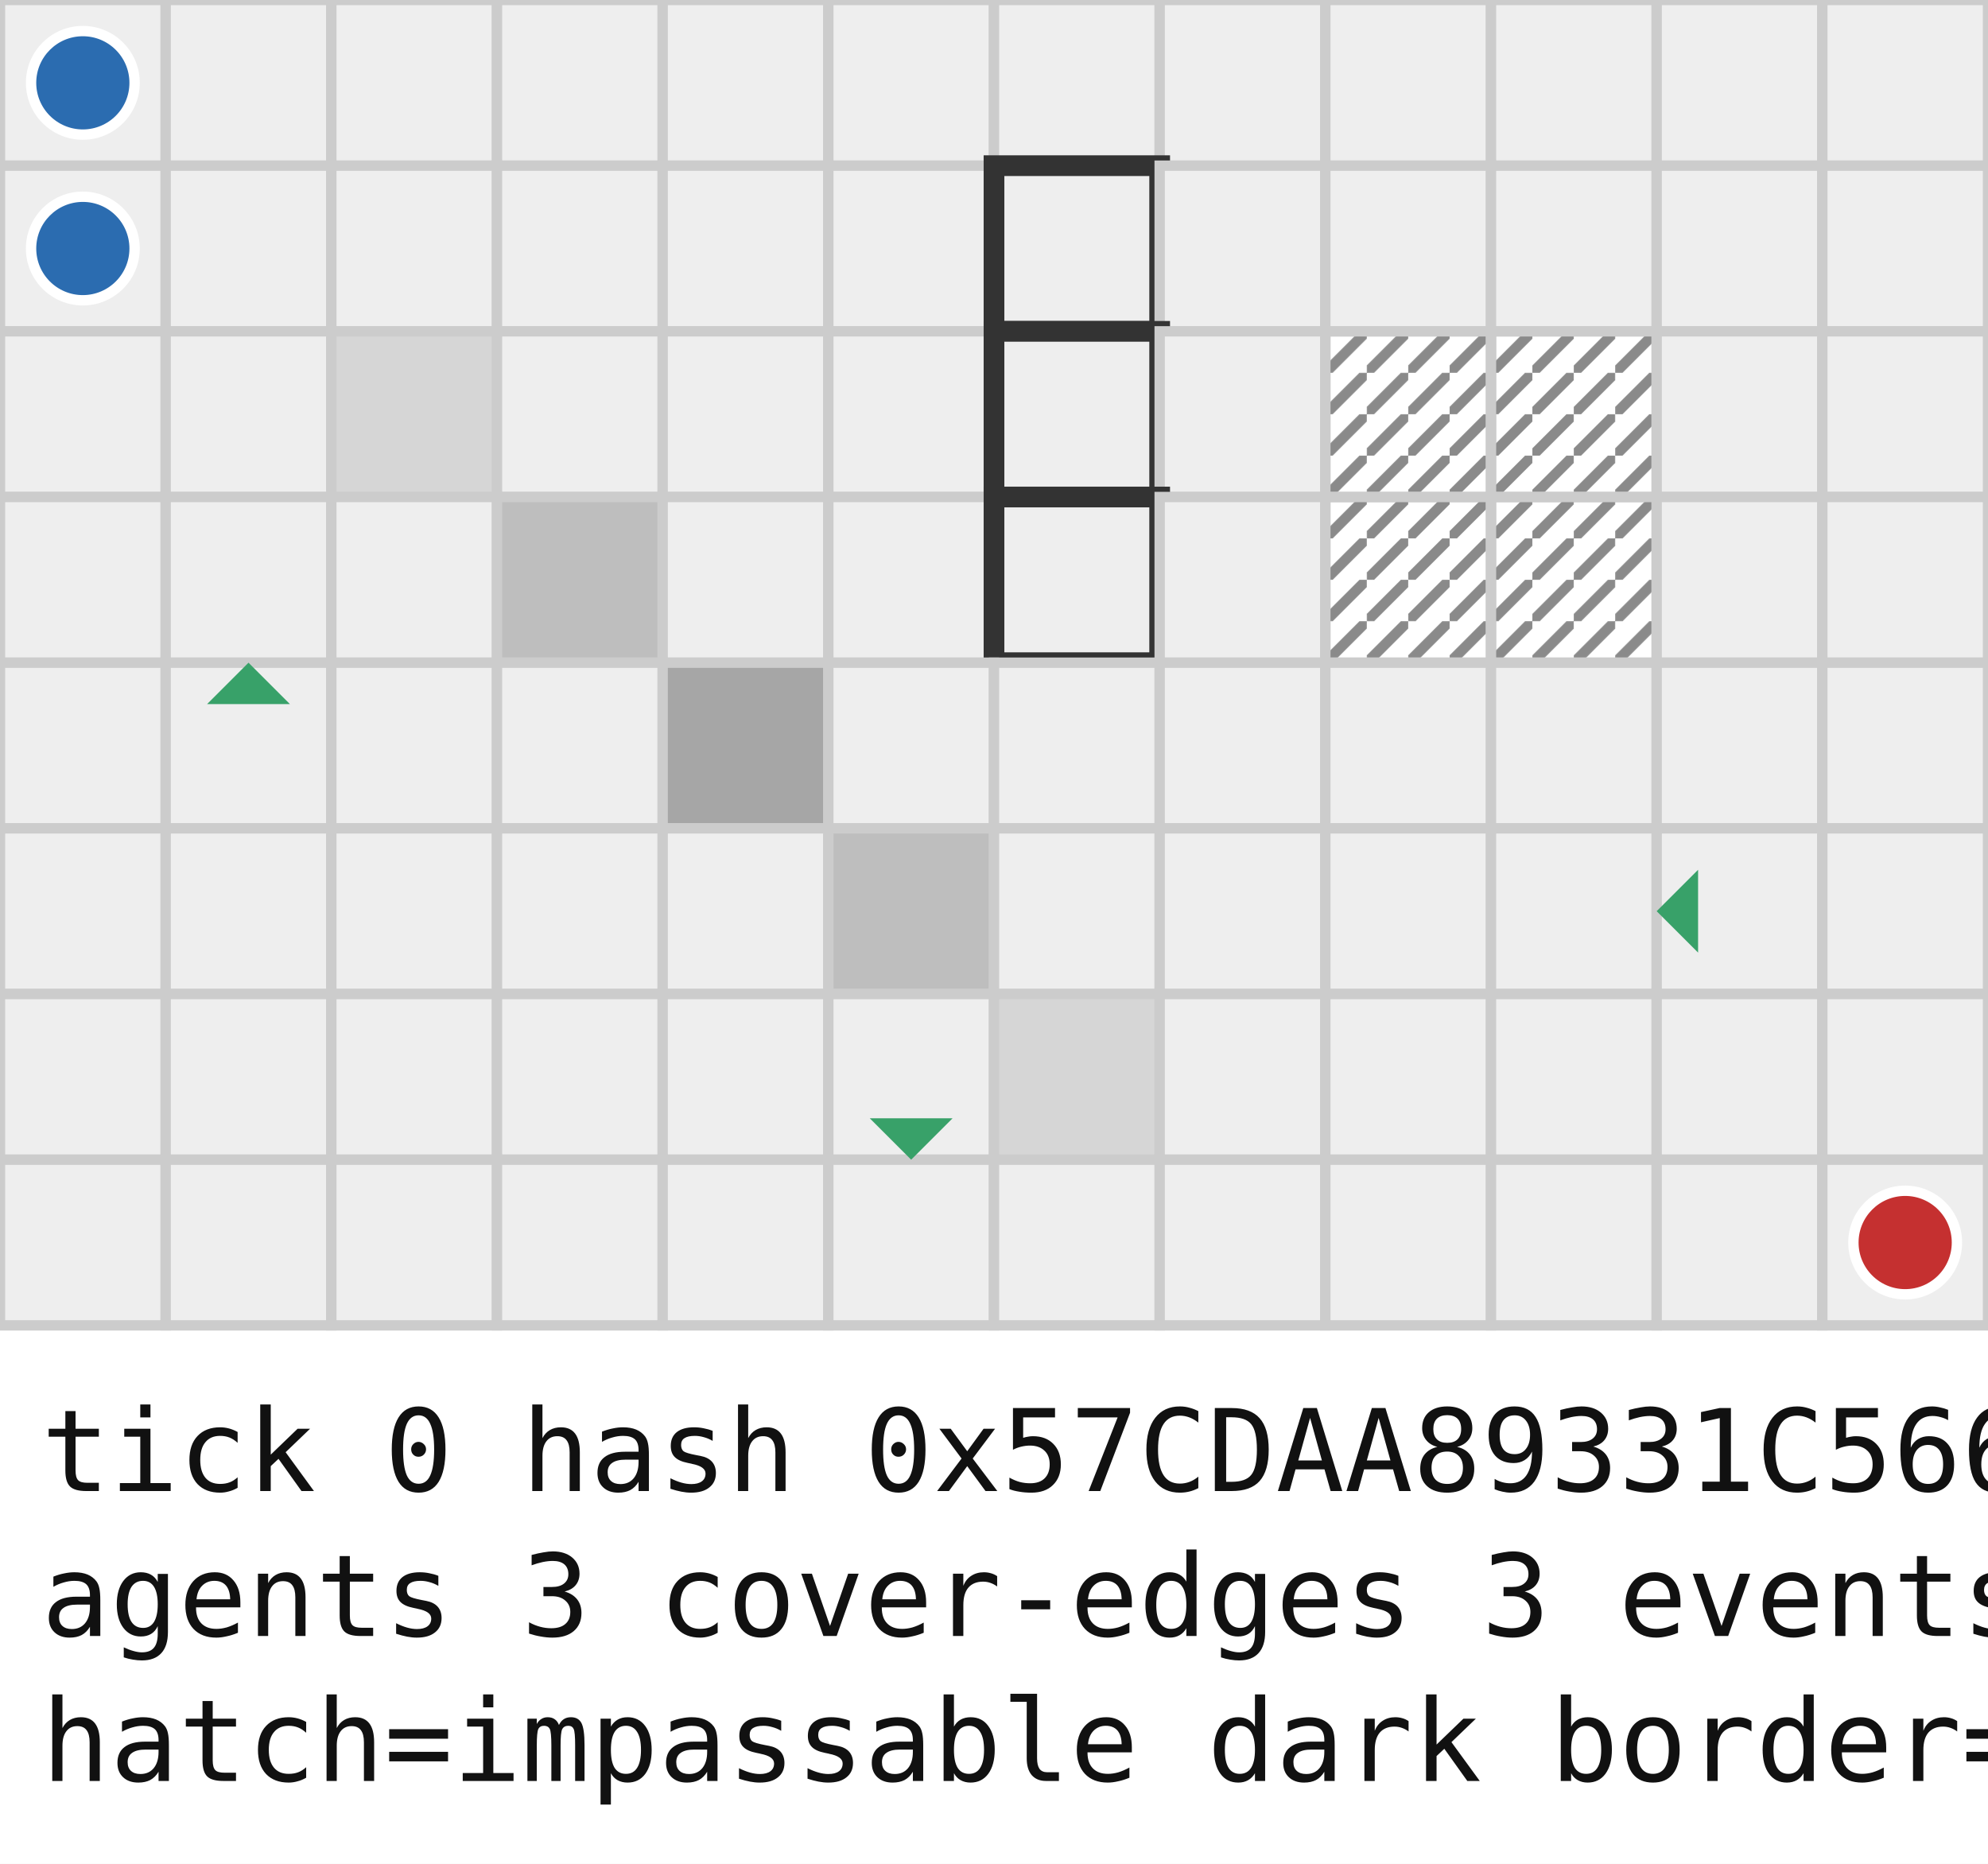
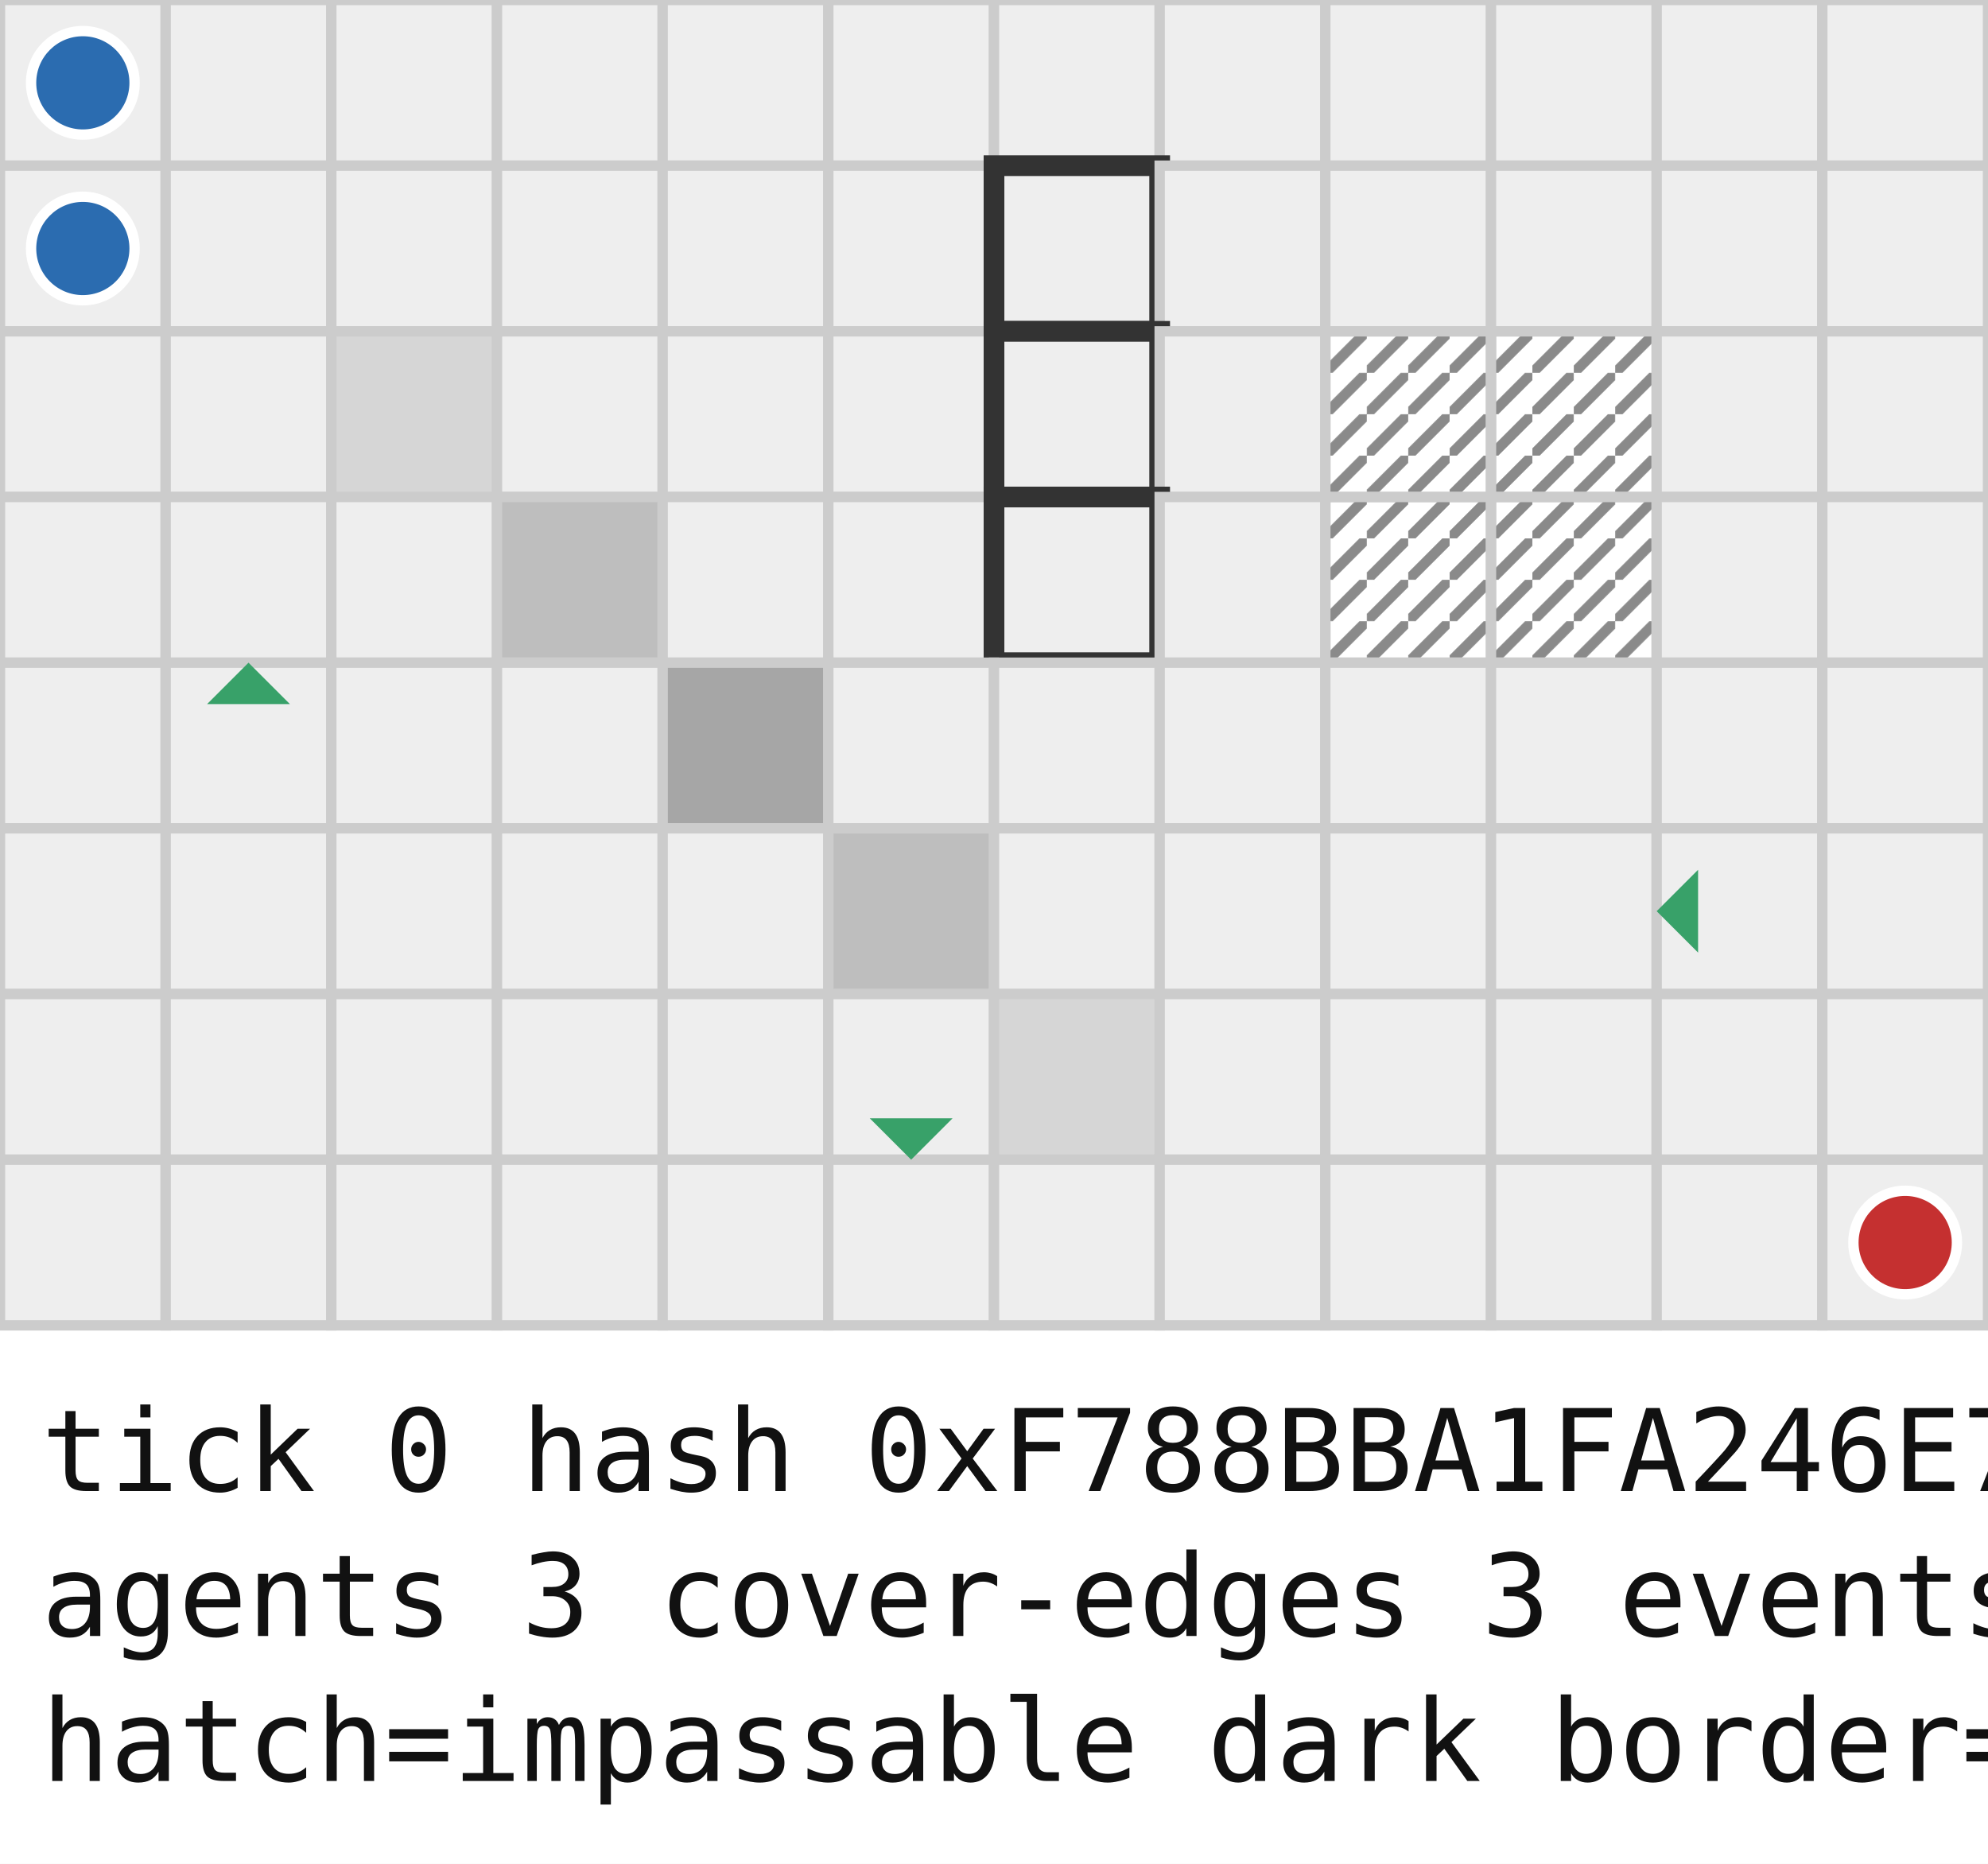
<svg xmlns="http://www.w3.org/2000/svg" width="192" height="180" viewBox="0 0 192 180">
  <defs>
    <pattern id="cw-hatch" width="4" height="4" patternUnits="userSpaceOnUse">
      <path d="M0,4 L4,0" stroke="#8a8a8a" stroke-width="1" />
    </pattern>
  </defs>
  <rect x="0" y="0" width="192" height="180" fill="#ffffff" />
  <rect x="0" y="0" width="16" height="16" fill="rgb(238,238,238)" stroke="#cccccc" stroke-width="1" />
  <rect x="16" y="0" width="16" height="16" fill="rgb(238,238,238)" stroke="#cccccc" stroke-width="1" />
  <rect x="32" y="0" width="16" height="16" fill="rgb(238,238,238)" stroke="#cccccc" stroke-width="1" />
  <rect x="48" y="0" width="16" height="16" fill="rgb(238,238,238)" stroke="#cccccc" stroke-width="1" />
  <rect x="64" y="0" width="16" height="16" fill="rgb(238,238,238)" stroke="#cccccc" stroke-width="1" />
  <rect x="80" y="0" width="16" height="16" fill="rgb(238,238,238)" stroke="#cccccc" stroke-width="1" />
  <rect x="96" y="0" width="16" height="16" fill="rgb(238,238,238)" stroke="#cccccc" stroke-width="1" />
  <rect x="112" y="0" width="16" height="16" fill="rgb(238,238,238)" stroke="#cccccc" stroke-width="1" />
  <rect x="128" y="0" width="16" height="16" fill="rgb(238,238,238)" stroke="#cccccc" stroke-width="1" />
  <rect x="144" y="0" width="16" height="16" fill="rgb(238,238,238)" stroke="#cccccc" stroke-width="1" />
  <rect x="160" y="0" width="16" height="16" fill="rgb(238,238,238)" stroke="#cccccc" stroke-width="1" />
  <rect x="176" y="0" width="16" height="16" fill="rgb(238,238,238)" stroke="#cccccc" stroke-width="1" />
  <rect x="0" y="16" width="16" height="16" fill="rgb(238,238,238)" stroke="#cccccc" stroke-width="1" />
  <rect x="16" y="16" width="16" height="16" fill="rgb(238,238,238)" stroke="#cccccc" stroke-width="1" />
  <rect x="32" y="16" width="16" height="16" fill="rgb(238,238,238)" stroke="#cccccc" stroke-width="1" />
  <rect x="48" y="16" width="16" height="16" fill="rgb(238,238,238)" stroke="#cccccc" stroke-width="1" />
  <rect x="64" y="16" width="16" height="16" fill="rgb(238,238,238)" stroke="#cccccc" stroke-width="1" />
  <rect x="80" y="16" width="16" height="16" fill="rgb(238,238,238)" stroke="#cccccc" stroke-width="1" />
  <rect x="96" y="16" width="16" height="16" fill="rgb(238,238,238)" stroke="#333333" stroke-width="2" />
  <rect x="112" y="16" width="16" height="16" fill="rgb(238,238,238)" stroke="#cccccc" stroke-width="1" />
  <rect x="128" y="16" width="16" height="16" fill="rgb(238,238,238)" stroke="#cccccc" stroke-width="1" />
  <rect x="144" y="16" width="16" height="16" fill="rgb(238,238,238)" stroke="#cccccc" stroke-width="1" />
  <rect x="160" y="16" width="16" height="16" fill="rgb(238,238,238)" stroke="#cccccc" stroke-width="1" />
  <rect x="176" y="16" width="16" height="16" fill="rgb(238,238,238)" stroke="#cccccc" stroke-width="1" />
  <rect x="0" y="32" width="16" height="16" fill="rgb(238,238,238)" stroke="#cccccc" stroke-width="1" />
  <rect x="16" y="32" width="16" height="16" fill="rgb(238,238,238)" stroke="#cccccc" stroke-width="1" />
  <rect x="32" y="32" width="16" height="16" fill="rgb(214,214,214)" stroke="#cccccc" stroke-width="1" />
  <rect x="48" y="32" width="16" height="16" fill="rgb(238,238,238)" stroke="#cccccc" stroke-width="1" />
  <rect x="64" y="32" width="16" height="16" fill="rgb(238,238,238)" stroke="#cccccc" stroke-width="1" />
  <rect x="80" y="32" width="16" height="16" fill="rgb(238,238,238)" stroke="#cccccc" stroke-width="1" />
  <rect x="96" y="32" width="16" height="16" fill="rgb(238,238,238)" stroke="#333333" stroke-width="2" />
  <rect x="112" y="32" width="16" height="16" fill="rgb(238,238,238)" stroke="#cccccc" stroke-width="1" />
  <rect x="128" y="32" width="16" height="16" fill="url(#cw-hatch)" stroke="#cccccc" stroke-width="1" />
  <rect x="144" y="32" width="16" height="16" fill="url(#cw-hatch)" stroke="#cccccc" stroke-width="1" />
  <rect x="160" y="32" width="16" height="16" fill="rgb(238,238,238)" stroke="#cccccc" stroke-width="1" />
  <rect x="176" y="32" width="16" height="16" fill="rgb(238,238,238)" stroke="#cccccc" stroke-width="1" />
  <rect x="0" y="48" width="16" height="16" fill="rgb(238,238,238)" stroke="#cccccc" stroke-width="1" />
  <rect x="16" y="48" width="16" height="16" fill="rgb(238,238,238)" stroke="#cccccc" stroke-width="1" />
  <rect x="32" y="48" width="16" height="16" fill="rgb(238,238,238)" stroke="#cccccc" stroke-width="1" />
  <rect x="48" y="48" width="16" height="16" fill="rgb(190,190,190)" stroke="#cccccc" stroke-width="1" />
  <rect x="64" y="48" width="16" height="16" fill="rgb(238,238,238)" stroke="#cccccc" stroke-width="1" />
  <rect x="80" y="48" width="16" height="16" fill="rgb(238,238,238)" stroke="#cccccc" stroke-width="1" />
  <rect x="96" y="48" width="16" height="16" fill="rgb(238,238,238)" stroke="#333333" stroke-width="2" />
  <rect x="112" y="48" width="16" height="16" fill="rgb(238,238,238)" stroke="#cccccc" stroke-width="1" />
  <rect x="128" y="48" width="16" height="16" fill="url(#cw-hatch)" stroke="#cccccc" stroke-width="1" />
  <rect x="144" y="48" width="16" height="16" fill="url(#cw-hatch)" stroke="#cccccc" stroke-width="1" />
  <rect x="160" y="48" width="16" height="16" fill="rgb(238,238,238)" stroke="#cccccc" stroke-width="1" />
  <rect x="176" y="48" width="16" height="16" fill="rgb(238,238,238)" stroke="#cccccc" stroke-width="1" />
  <rect x="0" y="64" width="16" height="16" fill="rgb(238,238,238)" stroke="#cccccc" stroke-width="1" />
  <rect x="16" y="64" width="16" height="16" fill="rgb(238,238,238)" stroke="#cccccc" stroke-width="1" />
  <rect x="32" y="64" width="16" height="16" fill="rgb(238,238,238)" stroke="#cccccc" stroke-width="1" />
  <rect x="48" y="64" width="16" height="16" fill="rgb(238,238,238)" stroke="#cccccc" stroke-width="1" />
  <rect x="64" y="64" width="16" height="16" fill="rgb(166,166,166)" stroke="#cccccc" stroke-width="1" />
  <rect x="80" y="64" width="16" height="16" fill="rgb(238,238,238)" stroke="#cccccc" stroke-width="1" />
  <rect x="96" y="64" width="16" height="16" fill="rgb(238,238,238)" stroke="#cccccc" stroke-width="1" />
  <rect x="112" y="64" width="16" height="16" fill="rgb(238,238,238)" stroke="#cccccc" stroke-width="1" />
  <rect x="128" y="64" width="16" height="16" fill="rgb(238,238,238)" stroke="#cccccc" stroke-width="1" />
  <rect x="144" y="64" width="16" height="16" fill="rgb(238,238,238)" stroke="#cccccc" stroke-width="1" />
  <rect x="160" y="64" width="16" height="16" fill="rgb(238,238,238)" stroke="#cccccc" stroke-width="1" />
  <rect x="176" y="64" width="16" height="16" fill="rgb(238,238,238)" stroke="#cccccc" stroke-width="1" />
  <rect x="0" y="80" width="16" height="16" fill="rgb(238,238,238)" stroke="#cccccc" stroke-width="1" />
  <rect x="16" y="80" width="16" height="16" fill="rgb(238,238,238)" stroke="#cccccc" stroke-width="1" />
  <rect x="32" y="80" width="16" height="16" fill="rgb(238,238,238)" stroke="#cccccc" stroke-width="1" />
  <rect x="48" y="80" width="16" height="16" fill="rgb(238,238,238)" stroke="#cccccc" stroke-width="1" />
  <rect x="64" y="80" width="16" height="16" fill="rgb(238,238,238)" stroke="#cccccc" stroke-width="1" />
  <rect x="80" y="80" width="16" height="16" fill="rgb(190,190,190)" stroke="#cccccc" stroke-width="1" />
  <rect x="96" y="80" width="16" height="16" fill="rgb(238,238,238)" stroke="#cccccc" stroke-width="1" />
  <rect x="112" y="80" width="16" height="16" fill="rgb(238,238,238)" stroke="#cccccc" stroke-width="1" />
  <rect x="128" y="80" width="16" height="16" fill="rgb(238,238,238)" stroke="#cccccc" stroke-width="1" />
  <rect x="144" y="80" width="16" height="16" fill="rgb(238,238,238)" stroke="#cccccc" stroke-width="1" />
  <rect x="160" y="80" width="16" height="16" fill="rgb(238,238,238)" stroke="#cccccc" stroke-width="1" />
  <rect x="176" y="80" width="16" height="16" fill="rgb(238,238,238)" stroke="#cccccc" stroke-width="1" />
  <rect x="0" y="96" width="16" height="16" fill="rgb(238,238,238)" stroke="#cccccc" stroke-width="1" />
  <rect x="16" y="96" width="16" height="16" fill="rgb(238,238,238)" stroke="#cccccc" stroke-width="1" />
  <rect x="32" y="96" width="16" height="16" fill="rgb(238,238,238)" stroke="#cccccc" stroke-width="1" />
  <rect x="48" y="96" width="16" height="16" fill="rgb(238,238,238)" stroke="#cccccc" stroke-width="1" />
  <rect x="64" y="96" width="16" height="16" fill="rgb(238,238,238)" stroke="#cccccc" stroke-width="1" />
  <rect x="80" y="96" width="16" height="16" fill="rgb(238,238,238)" stroke="#cccccc" stroke-width="1" />
  <rect x="96" y="96" width="16" height="16" fill="rgb(214,214,214)" stroke="#cccccc" stroke-width="1" />
  <rect x="112" y="96" width="16" height="16" fill="rgb(238,238,238)" stroke="#cccccc" stroke-width="1" />
  <rect x="128" y="96" width="16" height="16" fill="rgb(238,238,238)" stroke="#cccccc" stroke-width="1" />
  <rect x="144" y="96" width="16" height="16" fill="rgb(238,238,238)" stroke="#cccccc" stroke-width="1" />
  <rect x="160" y="96" width="16" height="16" fill="rgb(238,238,238)" stroke="#cccccc" stroke-width="1" />
  <rect x="176" y="96" width="16" height="16" fill="rgb(238,238,238)" stroke="#cccccc" stroke-width="1" />
  <rect x="0" y="112" width="16" height="16" fill="rgb(238,238,238)" stroke="#cccccc" stroke-width="1" />
  <rect x="16" y="112" width="16" height="16" fill="rgb(238,238,238)" stroke="#cccccc" stroke-width="1" />
  <rect x="32" y="112" width="16" height="16" fill="rgb(238,238,238)" stroke="#cccccc" stroke-width="1" />
  <rect x="48" y="112" width="16" height="16" fill="rgb(238,238,238)" stroke="#cccccc" stroke-width="1" />
  <rect x="64" y="112" width="16" height="16" fill="rgb(238,238,238)" stroke="#cccccc" stroke-width="1" />
  <rect x="80" y="112" width="16" height="16" fill="rgb(238,238,238)" stroke="#cccccc" stroke-width="1" />
  <rect x="96" y="112" width="16" height="16" fill="rgb(238,238,238)" stroke="#cccccc" stroke-width="1" />
  <rect x="112" y="112" width="16" height="16" fill="rgb(238,238,238)" stroke="#cccccc" stroke-width="1" />
  <rect x="128" y="112" width="16" height="16" fill="rgb(238,238,238)" stroke="#cccccc" stroke-width="1" />
  <rect x="144" y="112" width="16" height="16" fill="rgb(238,238,238)" stroke="#cccccc" stroke-width="1" />
  <rect x="160" y="112" width="16" height="16" fill="rgb(238,238,238)" stroke="#cccccc" stroke-width="1" />
  <rect x="176" y="112" width="16" height="16" fill="rgb(238,238,238)" stroke="#cccccc" stroke-width="1" />
  <polygon points="24,64 20,68 28,68" fill="#38a169" />
  <polygon points="160,88 164,84 164,92" fill="#38a169" />
  <polygon points="88,112 84,108 92,108" fill="#38a169" />
  <circle cx="8" cy="8" r="5" fill="#2b6cb0" stroke="#ffffff" stroke-width="1" />
  <circle cx="8" cy="24" r="5" fill="#2b6cb0" stroke="#ffffff" stroke-width="1" />
  <circle cx="184" cy="120" r="5" fill="#c53030" stroke="#ffffff" stroke-width="1" />
-   <text x="4" y="144" font-family="monospace" font-size="11" fill="#111111">tick 0  hash 0x57CDAA89331C5662  draws 0</text>
+   <text x="4" y="144" font-family="monospace" font-size="11" fill="#111111">tick 0  hash 0xF788BBA1FA246E7D  draws 0</text>
  <text x="4" y="158" font-family="monospace" font-size="11" fill="#111111">agents 3  cover-edges 3  events 0</text>
  <text x="4" y="172" font-family="monospace" font-size="11" fill="#111111">hatch=impassable  dark border=opaque  darker fill=higher elevation  triangle=cover  circle=agent</text>
</svg>
